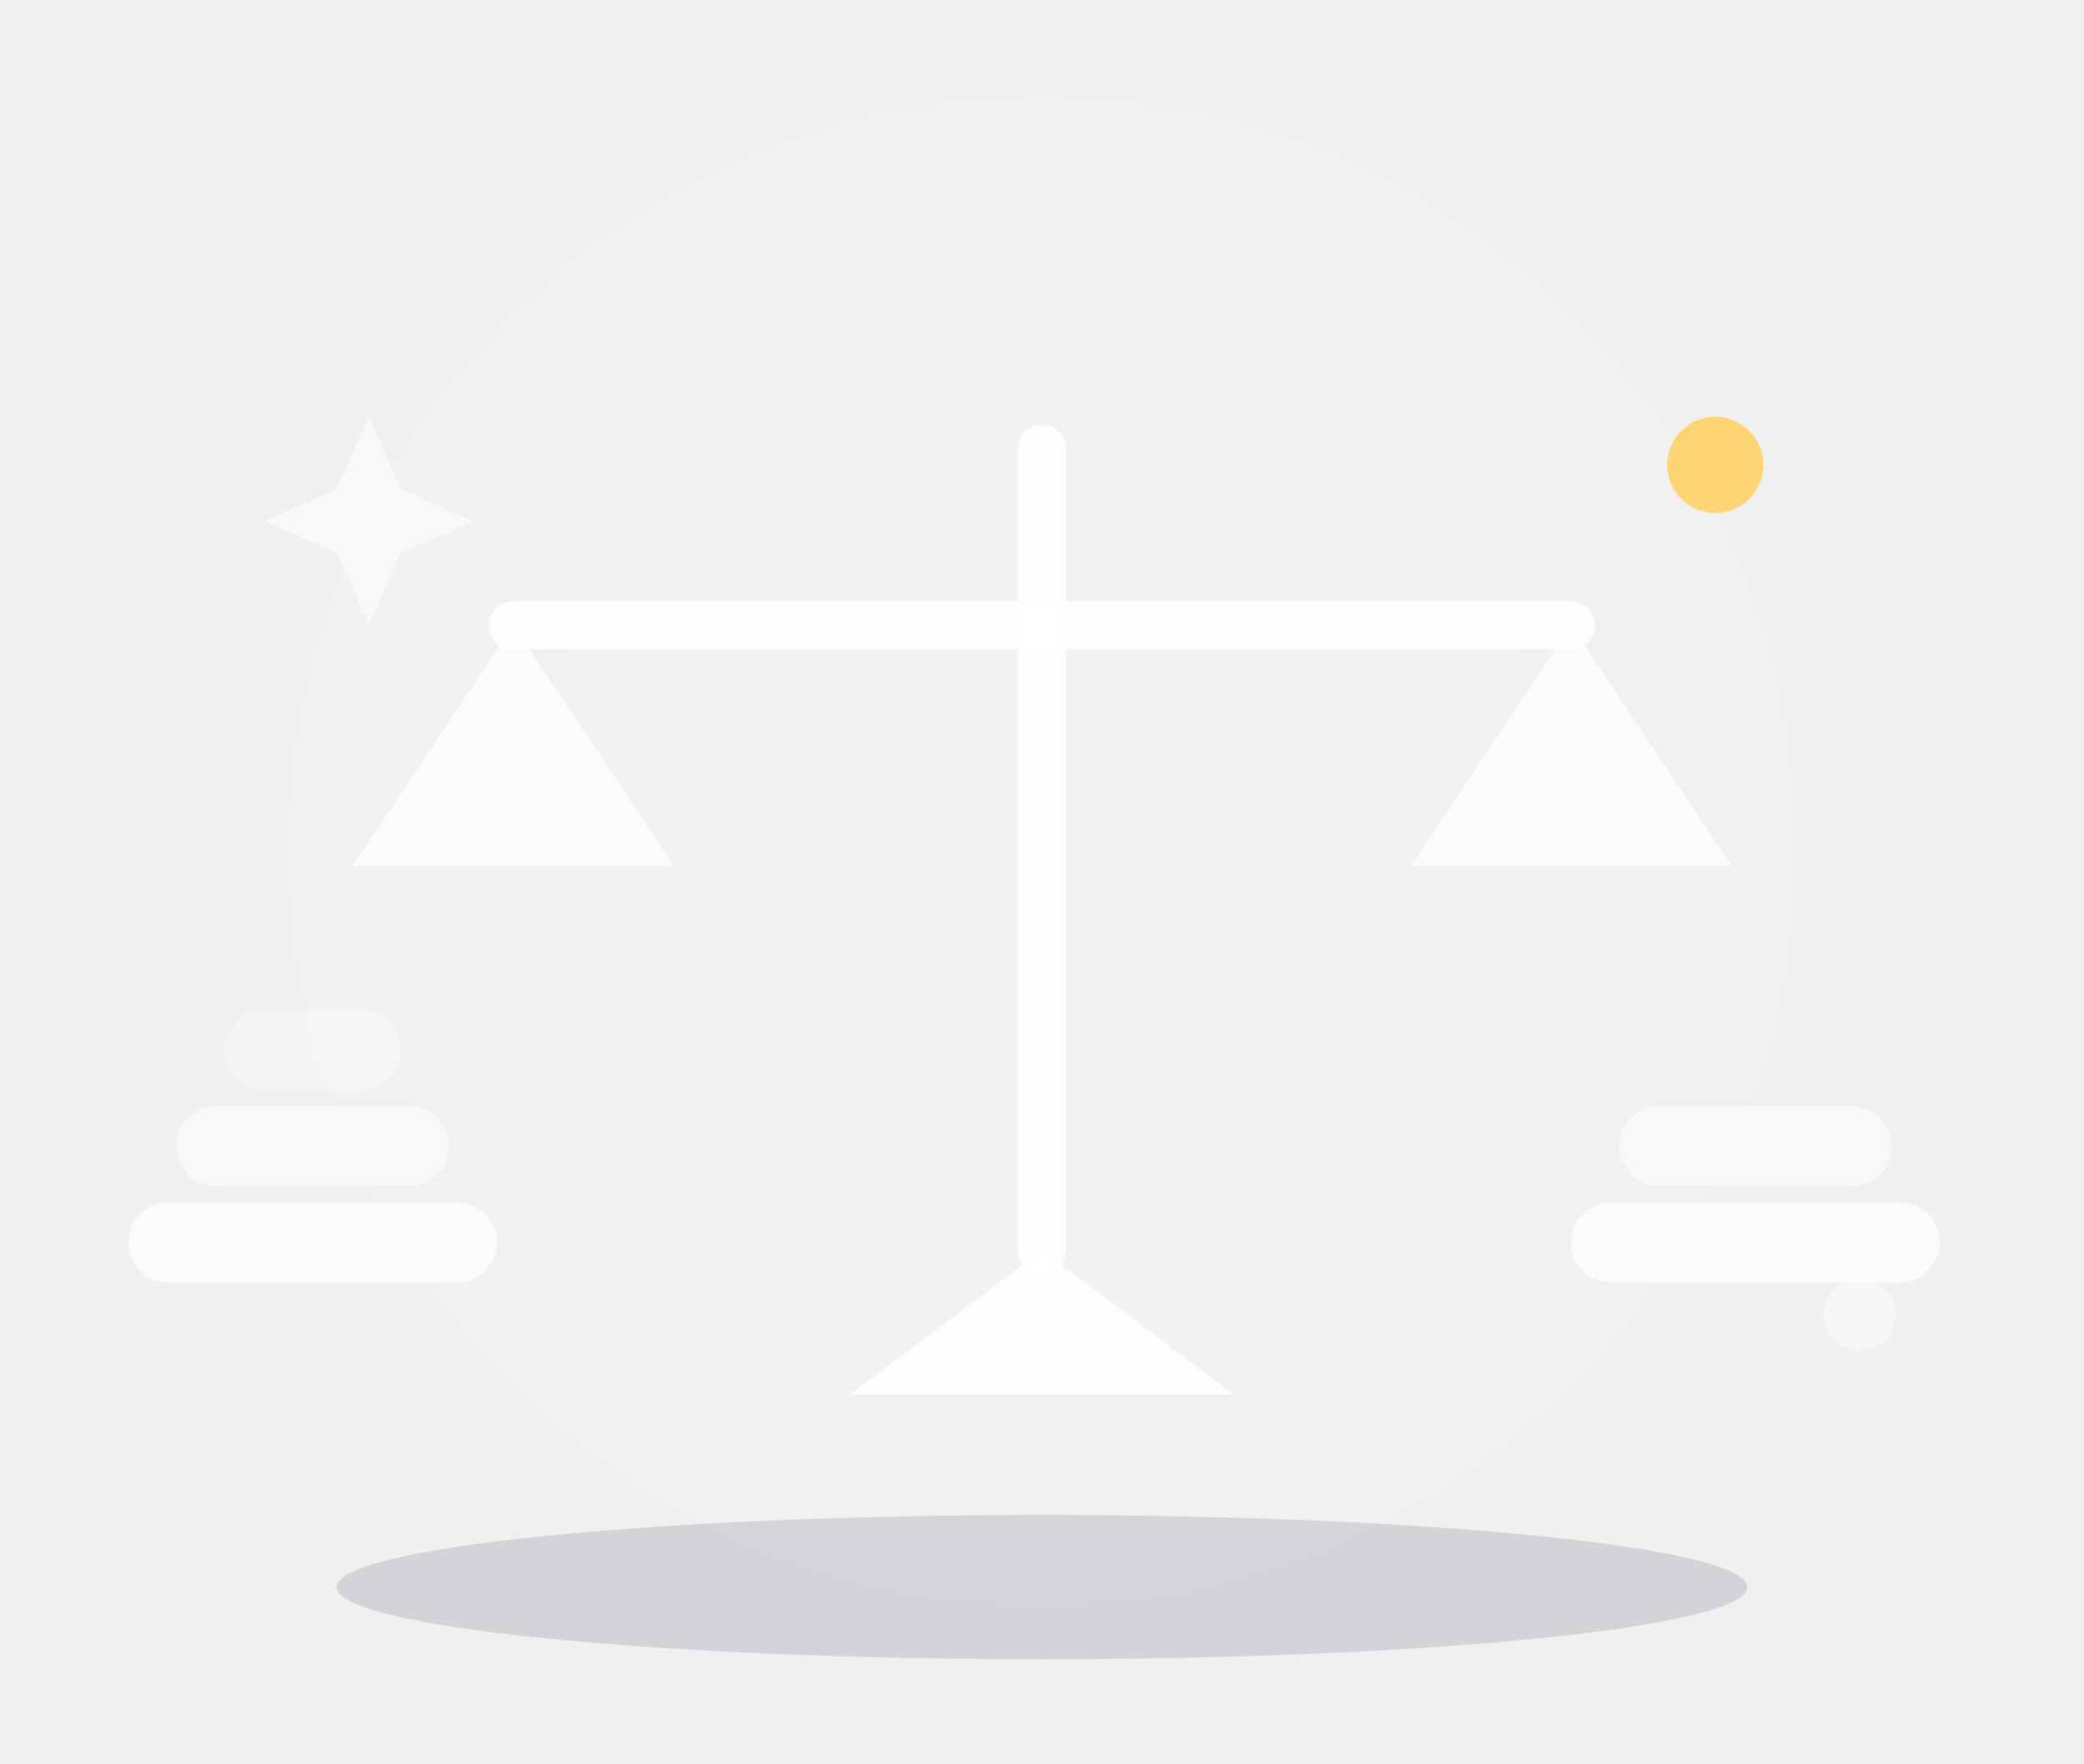
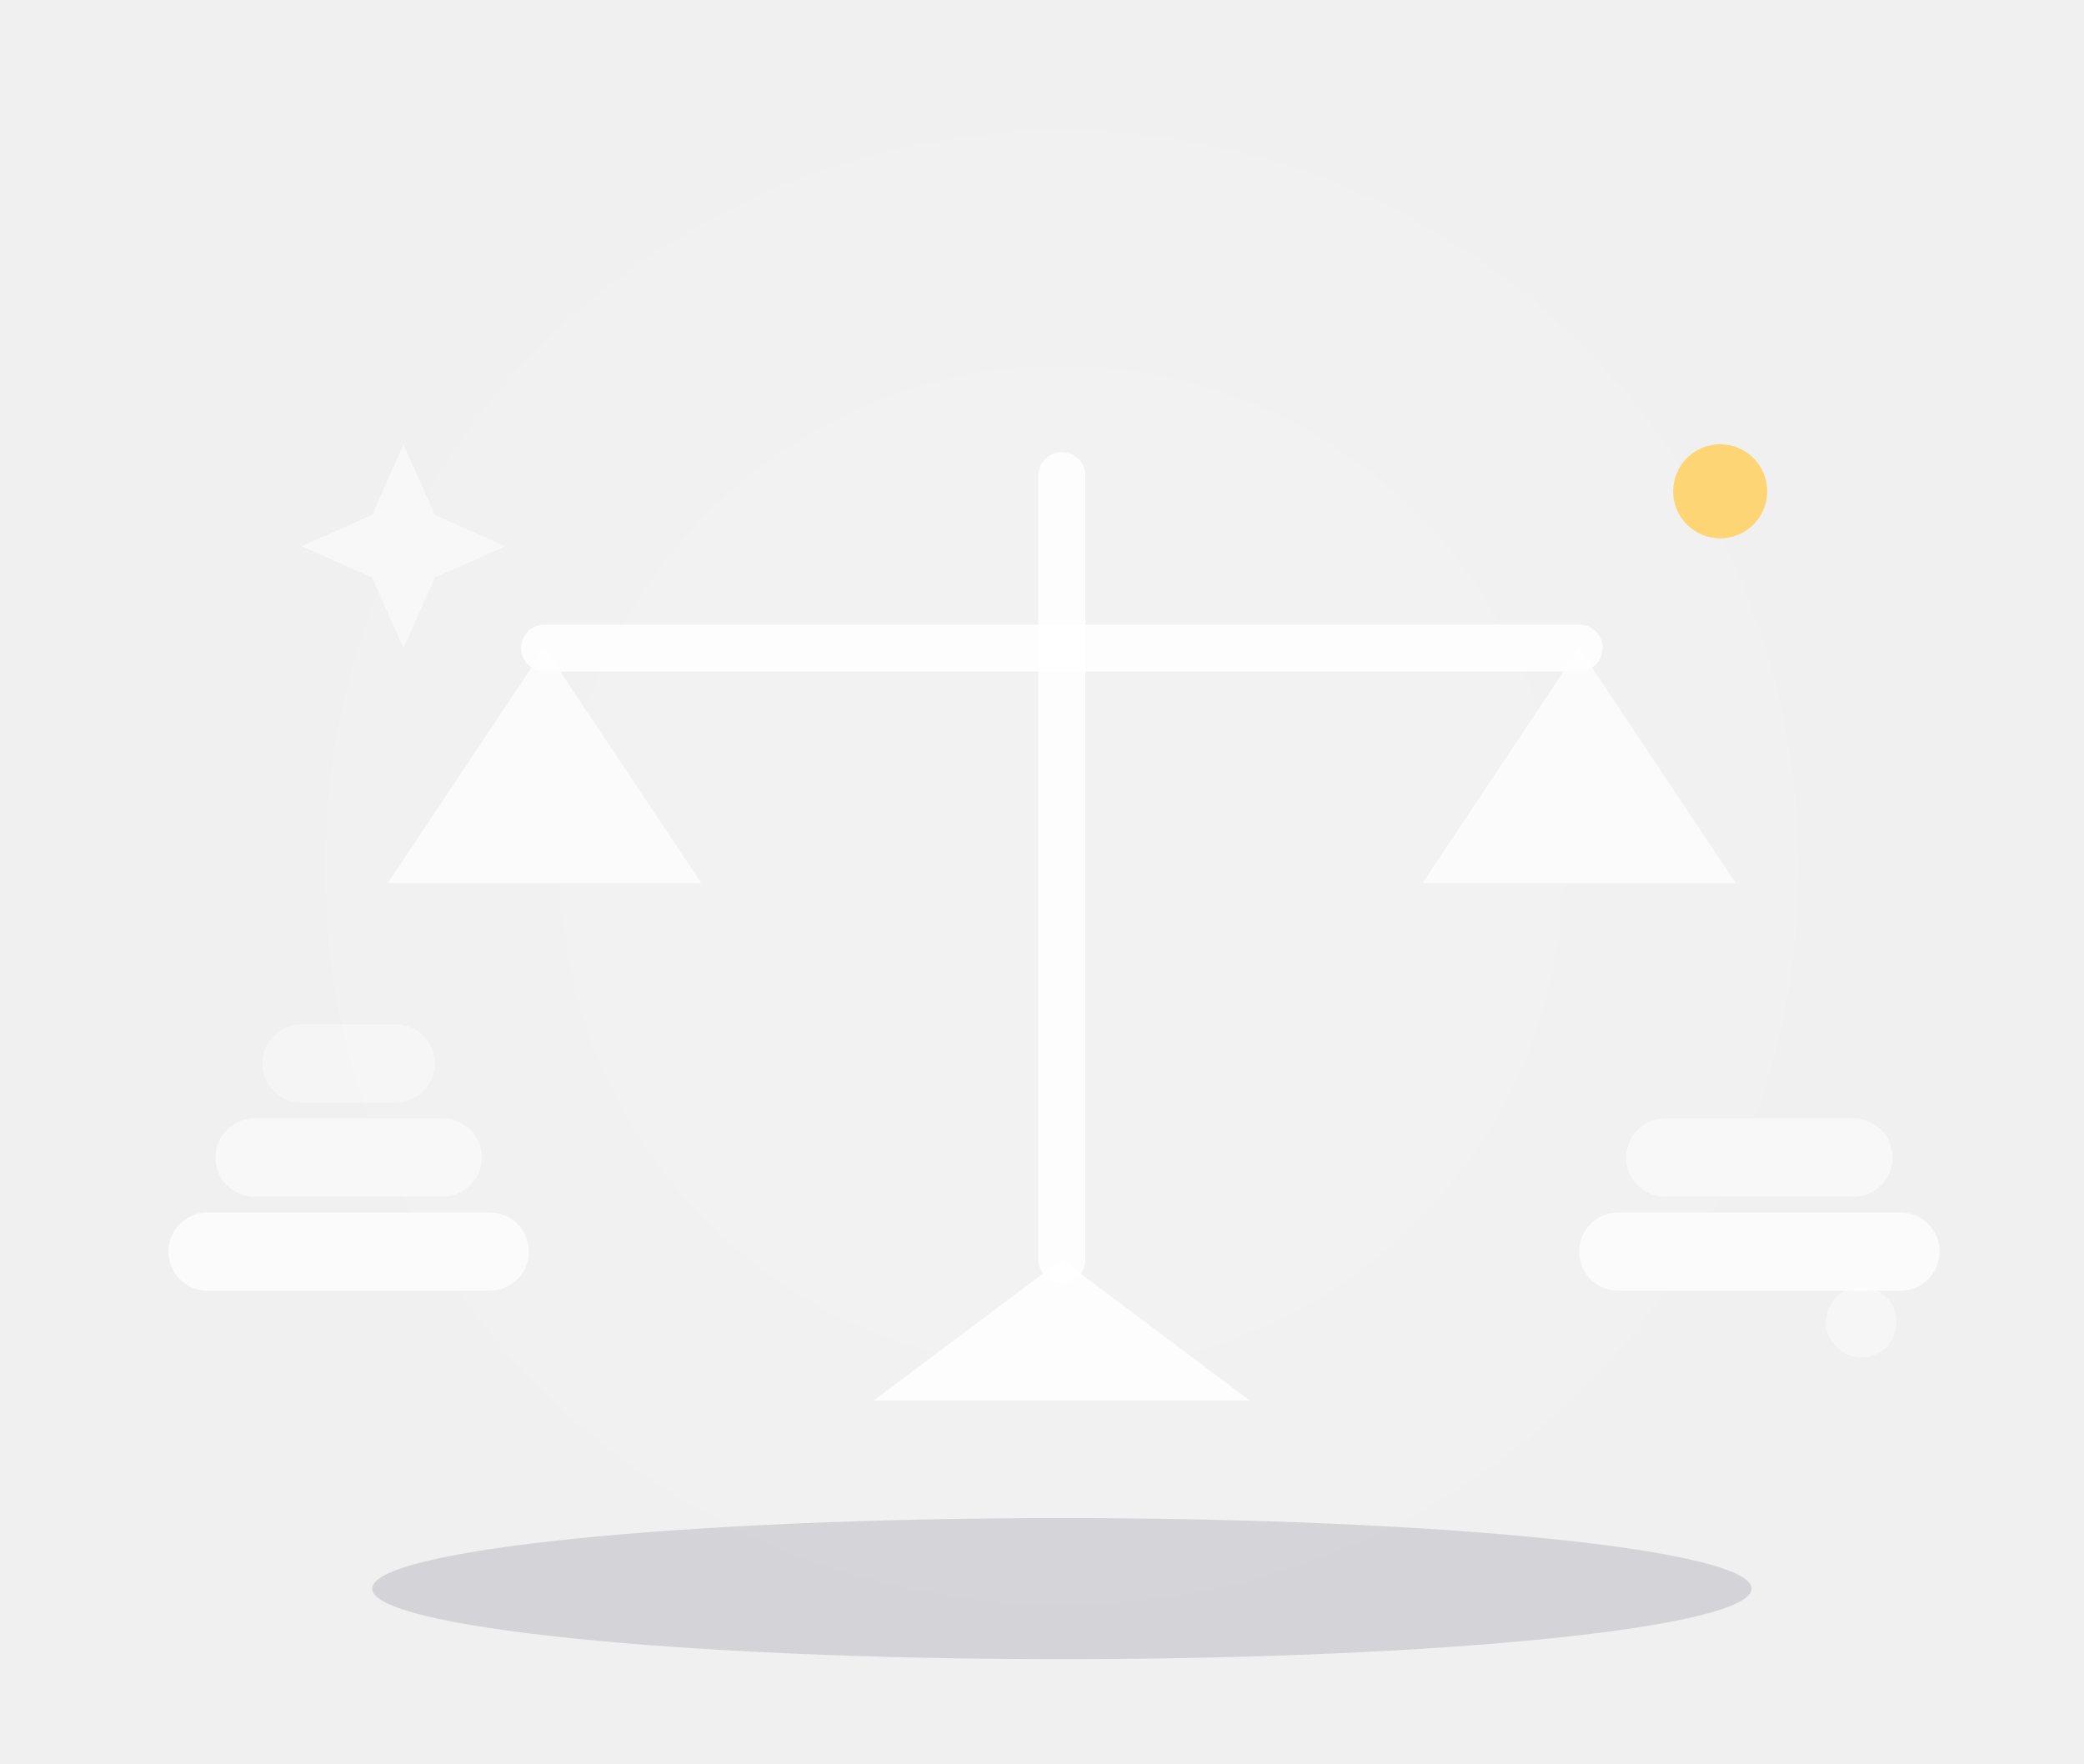
- <svg xmlns="http://www.w3.org/2000/svg" viewBox="0 0 260 220" aria-hidden="true" focusable="false">
-   <circle cx="130" cy="106" r="94" fill="#ffffff" opacity=".10" />
-   <circle cx="130" cy="106" r="64" fill="#ffffff" opacity=".07" />
-   <ellipse cx="130" cy="198" rx="88" ry="9" fill="#1b1030" opacity=".13" />
-   <g>
-     <path d="M130 56v100" stroke="#ffffff" stroke-width="6" stroke-linecap="round" opacity=".85" />
-     <path d="M64 78h132" stroke="#ffffff" stroke-width="6" stroke-linecap="round" opacity=".85" />
-     <path d="M130 156l-24 18h48z" fill="#ffffff" opacity=".85" />
-     <path d="M64 78l-20 30h40z" fill="#ffffff" opacity=".7" />
-     <path d="M196 78l-20 30h40z" fill="#ffffff" opacity=".7" />
+ <svg xmlns="http://www.w3.org/2000/svg" viewBox="0 0 260 220" aria-hidden="true" focusable="false" data-norm="reconciliation">
+   <g transform="translate(5.36 4.58) scale(0.9778)">
+     <circle cx="130" cy="106" r="94" fill="#ffffff" opacity=".10" />
+     <circle cx="130" cy="106" r="64" fill="#ffffff" opacity=".07" />
+     <ellipse cx="130" cy="198" rx="88" ry="9" fill="#1b1030" opacity=".13" />
+     <g>
+       <path d="M130 56v100" stroke="#ffffff" stroke-width="6" stroke-linecap="round" opacity=".85" />
+       <path d="M64 78h132" stroke="#ffffff" stroke-width="6" stroke-linecap="round" opacity=".85" />
+       <path d="M130 156l-24 18h48z" fill="#ffffff" opacity=".85" />
+       <path d="M64 78l-20 30h40z" fill="#ffffff" opacity=".7" />
+       <path d="M196 78l-20 30h40z" fill="#ffffff" opacity=".7" />
+     </g>
+     <g>
+       <rect x="16" y="150" width="46" height="10" rx="5" fill="#ffffff" opacity=".7" />
+       <rect x="22" y="138" width="34" height="10" rx="5" fill="#ffffff" opacity=".5" />
+       <rect x="28" y="126" width="22" height="10" rx="5" fill="#ffffff" opacity=".35" />
+     </g>
+     <g>
+       <rect x="196" y="150" width="46" height="10" rx="5" fill="#ffffff" opacity=".7" />
+       <rect x="202" y="138" width="34" height="10" rx="5" fill="#ffffff" opacity=".5" />
+     </g>
+     <path d="M46 52l4 9 9 4-9 4-4 9-4-9-9-4 9-4z" fill="#ffffff" opacity=".5" />
+     <circle cx="232" cy="164" r="4.5" fill="#ffffff" opacity=".38" />
+     <circle cx="214" cy="58" r="6" fill="#ffd166" opacity=".9" />
  </g>
-   <g>
-     <rect x="16" y="150" width="46" height="10" rx="5" fill="#ffffff" opacity=".7" />
-     <rect x="22" y="138" width="34" height="10" rx="5" fill="#ffffff" opacity=".5" />
-     <rect x="28" y="126" width="22" height="10" rx="5" fill="#ffffff" opacity=".35" />
-   </g>
-   <g>
-     <rect x="196" y="150" width="46" height="10" rx="5" fill="#ffffff" opacity=".7" />
-     <rect x="202" y="138" width="34" height="10" rx="5" fill="#ffffff" opacity=".5" />
-   </g>
-   <path d="M46 52l4 9 9 4-9 4-4 9-4-9-9-4 9-4z" fill="#ffffff" opacity=".5" />
-   <circle cx="232" cy="164" r="4.5" fill="#ffffff" opacity=".38" />
-   <circle cx="214" cy="58" r="6" fill="#ffd166" opacity=".9" />
</svg>
